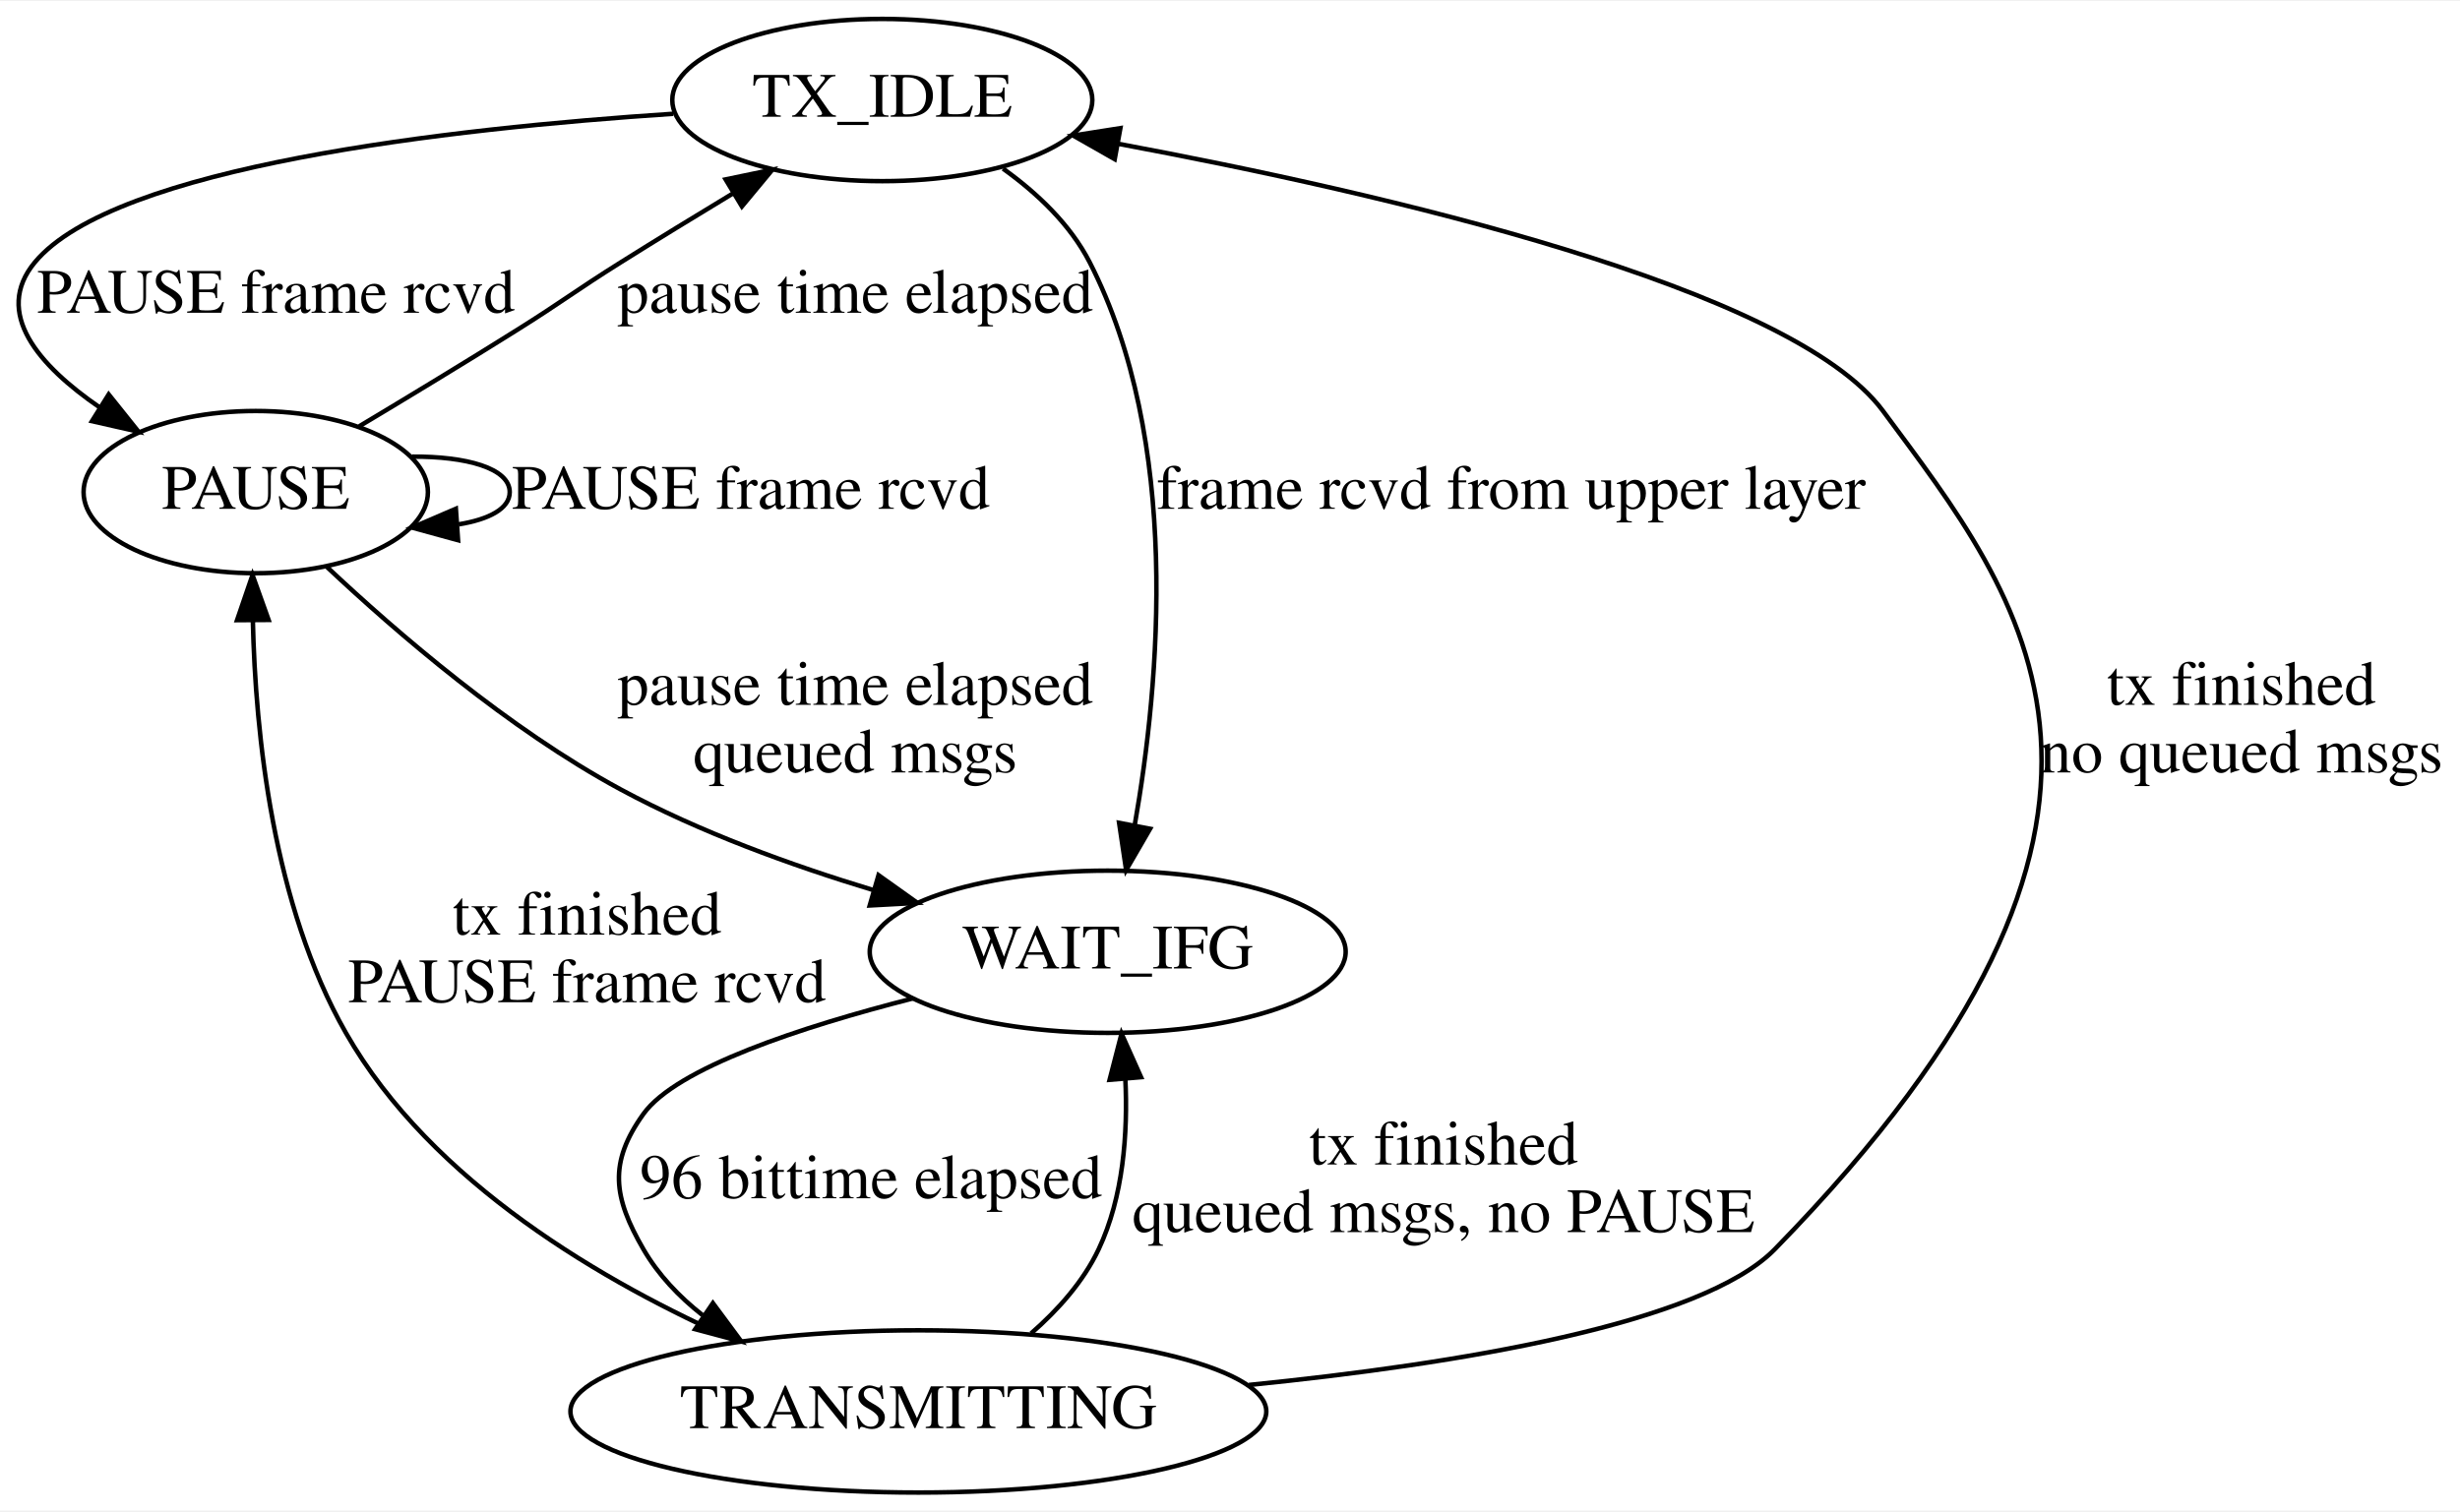
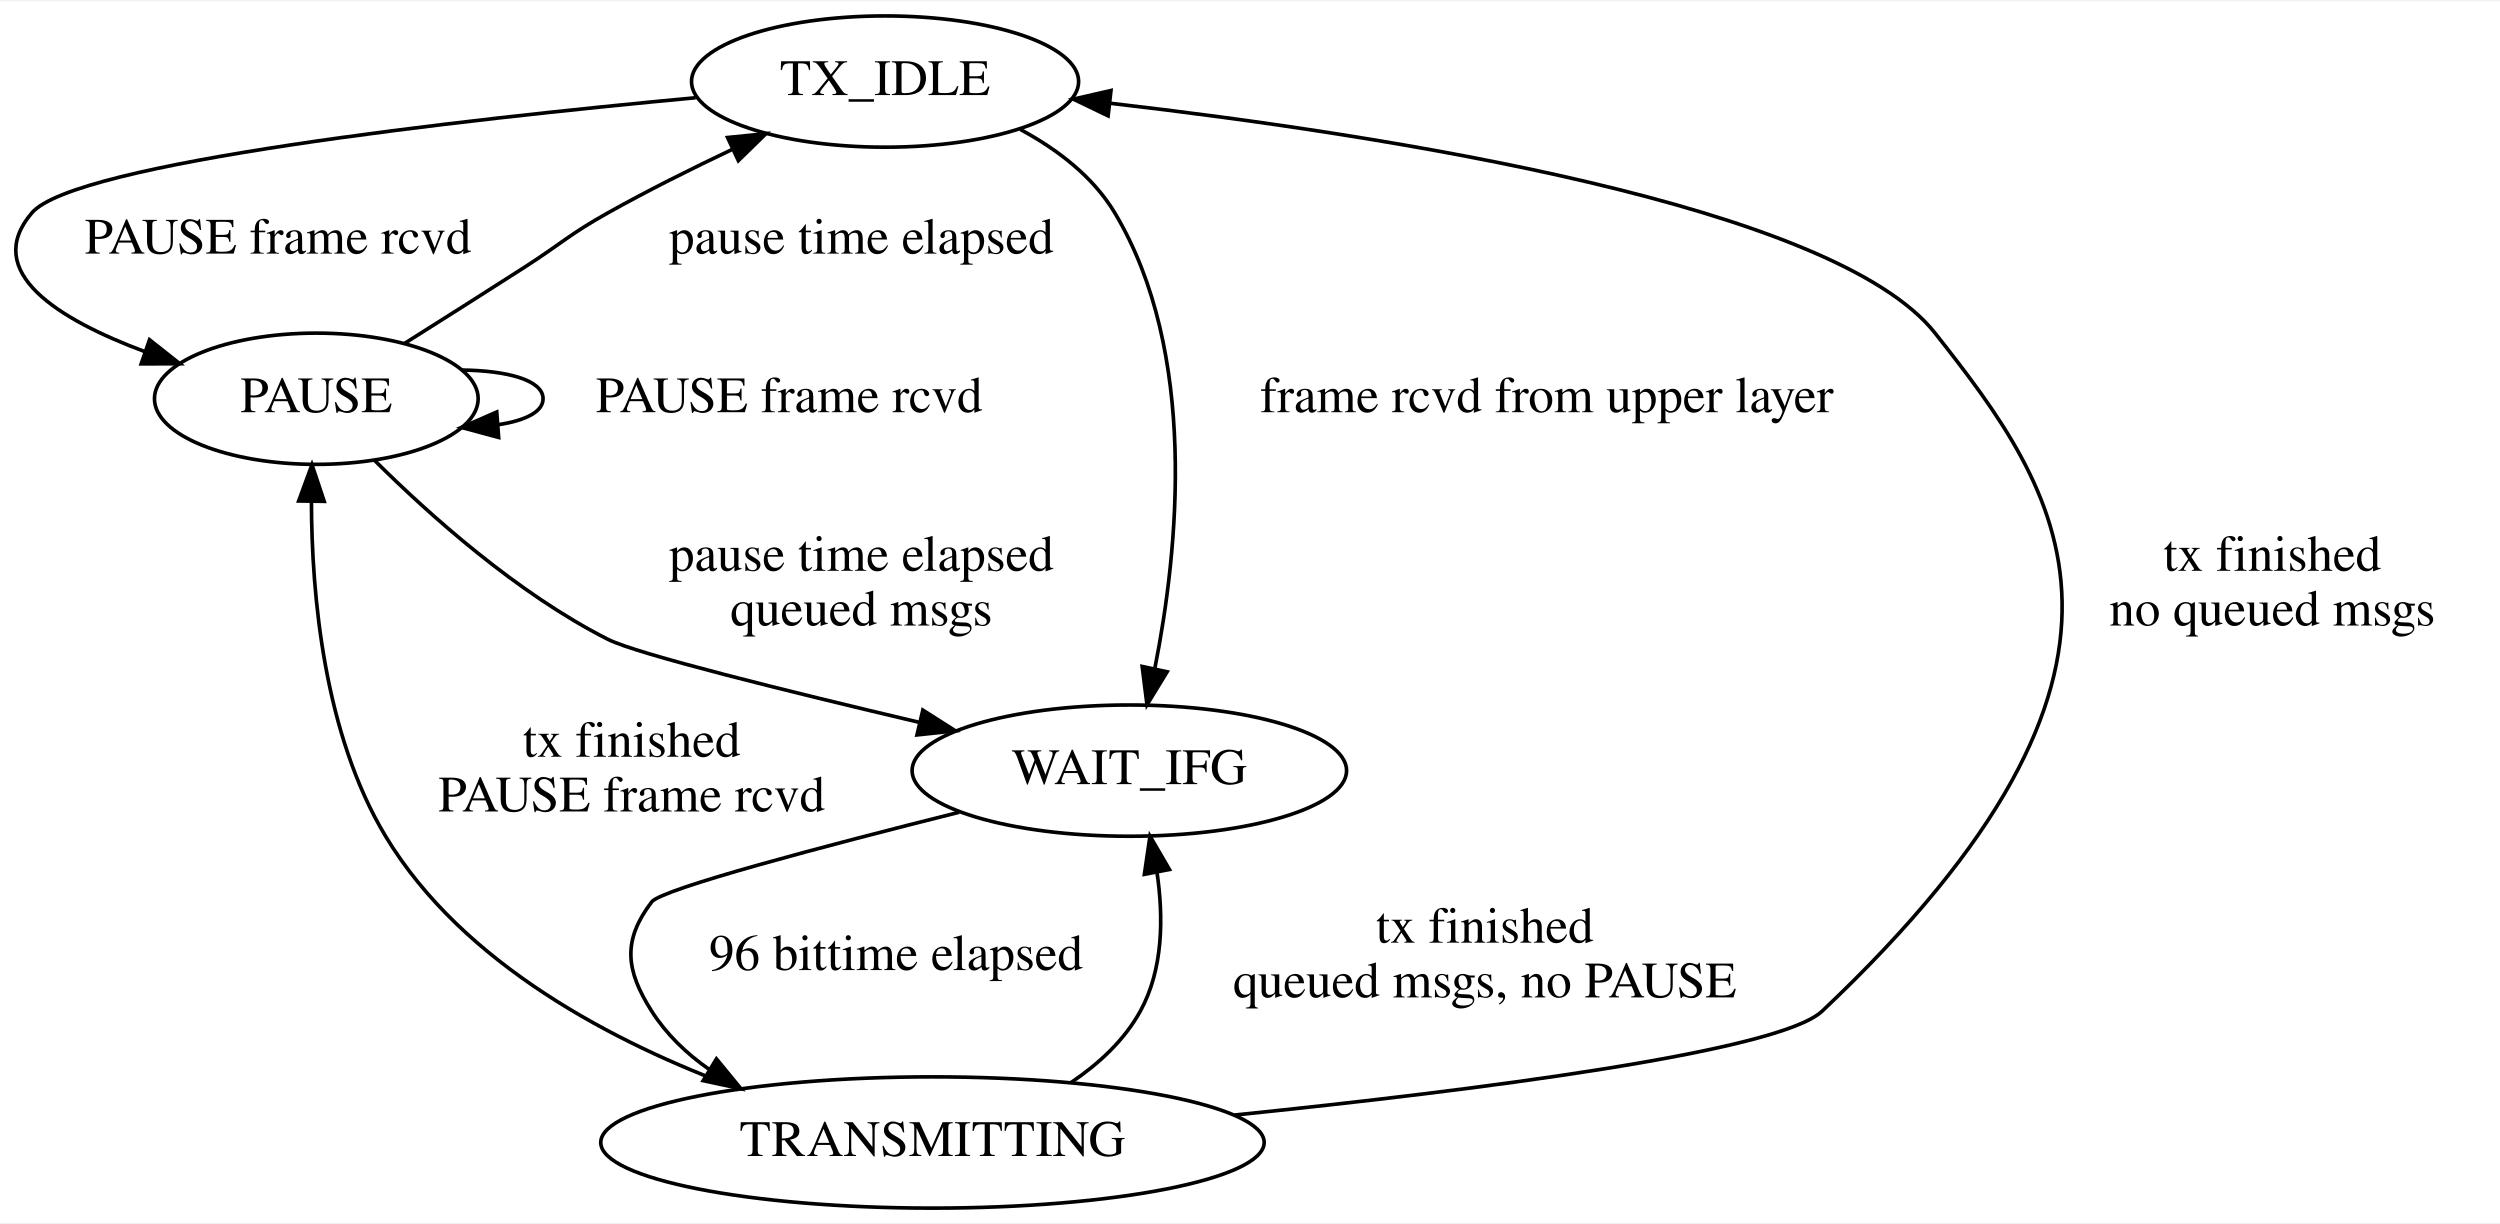
- <svg xmlns="http://www.w3.org/2000/svg" width="288pt" height="177pt" viewBox="0.00 0.00 288.00 176.79">
-   <g id="graph0" class="graph" transform="scale(0.527731 0.527731) rotate(0) translate(4 331)">
-     <polygon fill="white" stroke="none" points="-4,4 -4,-331 541.733,-331 541.733,4 -4,4" />
+ <svg xmlns="http://www.w3.org/2000/svg" width="288pt" height="141pt" viewBox="0.00 0.00 288.00 140.69">
+   <g id="graph0" class="graph" transform="scale(.42 .42) rotate(0) translate(4 331)">
+     <polygon fill="#ffffff" stroke="transparent" points="-4,4 -4,-331 681.76,-331 681.76,4 -4,4" />
    <g id="node1" class="node">
-       <ellipse fill="none" stroke="black" cx="191.733" cy="-309" rx="46.593" ry="18" />
-       <text text-anchor="middle" x="191.733" y="-305.3" font-family="Times,serif" font-size="14.00">TX_IDLE</text>
+       <ellipse fill="none" stroke="#000000" cx="238.76" cy="-309" rx="53.091" ry="18" />
+       <text text-anchor="middle" x="238.76" y="-305.3" font-family="Times,serif" font-size="14.00" fill="#000000">TX_IDLE</text>
    </g>
    <g id="node2" class="node">
-       <ellipse fill="none" stroke="black" cx="52.733" cy="-222" rx="38.194" ry="18" />
-       <text text-anchor="middle" x="52.733" y="-218.3" font-family="Times,serif" font-size="14.00">PAUSE</text>
+       <ellipse fill="none" stroke="#000000" cx="82.76" cy="-222" rx="44.393" ry="18" />
+       <text text-anchor="middle" x="82.76" y="-218.3" font-family="Times,serif" font-size="14.00" fill="#000000">PAUSE</text>
    </g>
    <g id="edge1" class="edge">
-       <path fill="none" stroke="black" d="M145.341,-305.952C95.61,-302.669 21.397,-294.257 3.733,-273 -5.595,-261.776 4.608,-250.08 18.073,-240.825" />
-       <polygon fill="black" stroke="black" points="20.113,-243.677 26.732,-235.404 16.399,-237.744 20.113,-243.677" />
-       <text text-anchor="middle" x="57.233" y="-261.8" font-family="Times,serif" font-size="14.00">PAUSE frame rcvd</text>
+       <path fill="none" stroke="#000000" d="M186.822,-304.568C121.518,-298.459 16.469,-286.648 4.76,-273 -9.144,-256.793 12.02,-243.742 35.789,-234.9" />
+       <polygon fill="#000000" stroke="#000000" points="37.011,-238.181 45.317,-231.604 34.722,-231.566 37.011,-238.181" />
+       <text text-anchor="middle" x="72.26" y="-261.8" font-family="Times,serif" font-size="14.00" fill="#000000">PAUSE frame rcvd</text>
    </g>
    <g id="node3" class="node">
-       <ellipse fill="none" stroke="black" cx="241.733" cy="-120" rx="52.791" ry="18" />
-       <text text-anchor="middle" x="241.733" y="-116.3" font-family="Times,serif" font-size="14.00">WAIT_IFG</text>
+       <ellipse fill="none" stroke="#000000" cx="305.76" cy="-120" rx="59.59" ry="18" />
+       <text text-anchor="middle" x="305.76" y="-116.3" font-family="Times,serif" font-size="14.00" fill="#000000">WAIT_IFG</text>
    </g>
    <g id="edge2" class="edge">
-       <path fill="none" stroke="black" d="M218.515,-293.778C226.088,-288.345 233.433,-281.396 237.733,-273 258.059,-233.315 253.304,-179.828 247.717,-148.028" />
-       <polygon fill="black" stroke="black" points="251.139,-147.292 245.825,-138.127 244.264,-148.606 251.139,-147.292" />
-       <text text-anchor="middle" x="331.233" y="-218.3" font-family="Times,serif" font-size="14.00">frame rcvd from upper layer</text>
+       <path fill="none" stroke="#000000" d="M275.876,-295.853C286.003,-290.394 295.813,-282.947 301.76,-273 324.67,-234.685 319.232,-180.763 312.787,-148.221" />
+       <polygon fill="#000000" stroke="#000000" points="316.126,-147.1 310.603,-138.059 309.283,-148.571 316.126,-147.1" />
+       <text text-anchor="middle" x="420.26" y="-218.3" font-family="Times,serif" font-size="14.00" fill="#000000">frame rcvd from upper layer</text>
    </g>
    <g id="edge3" class="edge">
-       <path fill="none" stroke="black" d="M75.71,-236.614C86.409,-243.018 99.277,-250.811 110.733,-258 121.07,-264.487 123.396,-266.513 133.733,-273 141.78,-278.05 150.524,-283.398 158.723,-288.353" />
-       <polygon fill="black" stroke="black" points="156.975,-291.386 167.348,-293.543 160.584,-285.388 156.975,-291.386" />
-       <text text-anchor="middle" x="185.733" y="-261.8" font-family="Times,serif" font-size="14.00">pause time elapsed</text>
+       <path fill="none" stroke="#000000" d="M106.939,-237.162C117.097,-243.56 129.024,-251.109 139.76,-258 150.031,-264.592 152.11,-267.041 162.76,-273 173.61,-279.071 185.651,-285.086 196.89,-290.411" />
+       <polygon fill="#000000" stroke="#000000" points="195.557,-293.651 206.099,-294.708 198.517,-287.308 195.557,-293.651" />
+       <text text-anchor="middle" x="232.26" y="-261.8" font-family="Times,serif" font-size="14.00" fill="#000000">pause time elapsed</text>
    </g>
    <g id="edge4" class="edge">
-       <path fill="none" stroke="black" d="M87.397,-229.873C99.392,-229.956 109.079,-227.332 109.079,-222 109.079,-218.334 104.501,-215.948 97.741,-214.842" />
-       <polygon fill="black" stroke="black" points="97.615,-211.325 87.397,-214.127 97.132,-218.308 97.615,-211.325" />
-       <text text-anchor="middle" x="162.579" y="-218.3" font-family="Times,serif" font-size="14.00">PAUSE frame rcvd</text>
+       <path fill="none" stroke="#000000" d="M122.54,-229.871C135.071,-229.75 144.956,-227.127 144.956,-222 144.956,-218.395 140.069,-216.028 132.811,-214.898" />
+       <polygon fill="#000000" stroke="#000000" points="132.773,-211.386 122.54,-214.129 132.25,-218.366 132.773,-211.386" />
+       <text text-anchor="middle" x="212.456" y="-218.3" font-family="Times,serif" font-size="14.00" fill="#000000">PAUSE frame rcvd</text>
    </g>
    <g id="edge5" class="edge">
-       <path fill="none" stroke="black" d="M68.527,-205.387C83.999,-190.844 108.82,-169.443 133.733,-156 151.156,-146.598 171.534,-139.186 189.865,-133.65" />
-       <polygon fill="black" stroke="black" points="190.894,-136.995 199.521,-130.846 188.942,-130.273 190.894,-136.995" />
-       <text text-anchor="middle" x="185.733" y="-174.8" font-family="Times,serif" font-size="14.00">pause time elapsed</text>
-       <text text-anchor="middle" x="185.733" y="-159.8" font-family="Times,serif" font-size="14.00">queued msgs</text>
+       <path fill="none" stroke="#000000" d="M98.662,-205.168C113.781,-190.133 137.856,-168.595 162.76,-156 170.669,-152 211.866,-141.793 248.022,-133.266" />
+       <polygon fill="#000000" stroke="#000000" points="249.119,-136.603 258.055,-130.911 247.52,-129.788 249.119,-136.603" />
+       <text text-anchor="middle" x="232.26" y="-174.8" font-family="Times,serif" font-size="14.00" fill="#000000">pause time elapsed</text>
+       <text text-anchor="middle" x="232.26" y="-159.8" font-family="Times,serif" font-size="14.00" fill="#000000">queued msgs</text>
    </g>
    <g id="node4" class="node">
-       <ellipse fill="none" stroke="black" cx="199.733" cy="-18" rx="77.187" ry="18" />
-       <text text-anchor="middle" x="199.733" y="-14.3" font-family="Times,serif" font-size="14.00">TRANSMITTING</text>
+       <ellipse fill="none" stroke="#000000" cx="251.76" cy="-18" rx="90.984" ry="18" />
+       <text text-anchor="middle" x="251.76" y="-14.3" font-family="Times,serif" font-size="14.00" fill="#000000">TRANSMITTING</text>
    </g>
    <g id="edge6" class="edge">
-       <path fill="none" stroke="black" d="M198.593,-109.667C173.769,-103.326 146.074,-94.248 138.733,-84 130.968,-73.161 132.05,-65.538 138.733,-54 142.025,-48.314 146.629,-43.472 151.848,-39.371" />
-       <polygon fill="black" stroke="black" points="154.151,-42.037 160.453,-33.52 150.216,-36.248 154.151,-42.037" />
-       <text text-anchor="middle" x="189.233" y="-65.3" font-family="Times,serif" font-size="14.00">96 bittime elapsed</text>
+       <path fill="none" stroke="#000000" d="M259.087,-108.586C222.551,-99.429 177.459,-87.541 174.76,-84 166.677,-73.396 167.602,-65.249 174.76,-54 178.791,-47.666 184.261,-42.428 190.438,-38.1" />
+       <polygon fill="#000000" stroke="#000000" points="192.511,-40.936 199.232,-32.745 188.87,-34.957 192.511,-40.936" />
+       <text text-anchor="middle" x="241.76" y="-65.3" font-family="Times,serif" font-size="14.00" fill="#000000">96 bittime elapsed</text>
    </g>
    <g id="edge7" class="edge">
-       <path fill="none" stroke="black" d="M273.064,-23.875C319.417,-28.535 373.532,-37.414 389.733,-54 484.409,-150.929 444.352,-198.597 413.733,-240 393.454,-267.42 302.992,-288.301 243.986,-299.307" />
-       <polygon fill="black" stroke="black" points="243.289,-295.877 234.081,-301.118 244.548,-302.762 243.289,-295.877" />
-       <text text-anchor="middle" x="493.233" y="-174.8" font-family="Times,serif" font-size="14.00">tx finished</text>
-       <text text-anchor="middle" x="493.233" y="-159.8" font-family="Times,serif" font-size="14.00">no queued msgs</text>
+       <path fill="none" stroke="#000000" d="M334.646,-25.533C400.679,-32.302 483.969,-42.865 495.76,-54 595.974,-148.629 560.79,-196.855 526.76,-240 499.107,-275.061 376.388,-294.31 300.343,-303.062" />
+       <polygon fill="#000000" stroke="#000000" points="299.942,-299.585 290.395,-304.178 300.723,-306.542 299.942,-299.585" />
+       <text text-anchor="middle" x="619.26" y="-174.8" font-family="Times,serif" font-size="14.00" fill="#000000">tx finished</text>
+       <text text-anchor="middle" x="619.26" y="-159.8" font-family="Times,serif" font-size="14.00" fill="#000000">no queued msgs</text>
    </g>
    <g id="edge9" class="edge">
-       <path fill="none" stroke="black" d="M159.794,-33.439C130.16,-46.456 91.732,-68.717 72.733,-102 56.557,-130.337 52.661,-168.241 52.09,-193.582" />
-       <polygon fill="black" stroke="black" points="48.59,-193.586 52.023,-203.609 55.59,-193.633 48.59,-193.586" />
-       <text text-anchor="middle" x="126.233" y="-123.8" font-family="Times,serif" font-size="14.00">tx finished</text>
-       <text text-anchor="middle" x="126.233" y="-108.8" font-family="Times,serif" font-size="14.00">PAUSE frame rcvd</text>
+       <path fill="none" stroke="#000000" d="M198.707,-32.736C164.638,-45.222 122.936,-66.846 101.76,-102 84.904,-129.983 81.489,-168.028 81.422,-193.718" />
+       <polygon fill="#000000" stroke="#000000" points="77.925,-193.958 81.568,-203.907 84.924,-193.857 77.925,-193.958" />
+       <text text-anchor="middle" x="169.26" y="-123.8" font-family="Times,serif" font-size="14.00" fill="#000000">tx finished</text>
+       <text text-anchor="middle" x="169.26" y="-108.8" font-family="Times,serif" font-size="14.00" fill="#000000">PAUSE frame rcvd</text>
    </g>
    <g id="edge8" class="edge">
-       <path fill="none" stroke="black" d="M224.738,-35.312C230.716,-40.52 236.343,-46.825 239.733,-54 245.216,-65.606 246.223,-79.724 245.649,-91.834" />
-       <polygon fill="black" stroke="black" points="242.157,-91.587 244.809,-101.844 249.133,-92.172 242.157,-91.587" />
-       <text text-anchor="middle" x="316.233" y="-72.8" font-family="Times,serif" font-size="14.00">tx finished</text>
-       <text text-anchor="middle" x="316.233" y="-57.8" font-family="Times,serif" font-size="14.00">queued msgs, no PAUSE</text>
+       <path fill="none" stroke="#000000" d="M289.719,-34.414C297.341,-39.539 304.353,-46.005 308.76,-54 315.076,-65.458 315.168,-79.808 313.328,-92.198" />
+       <polygon fill="#000000" stroke="#000000" points="309.888,-91.556 311.423,-102.039 316.76,-92.886 309.888,-91.556" />
+       <text text-anchor="middle" x="403.26" y="-72.8" font-family="Times,serif" font-size="14.00" fill="#000000">tx finished</text>
+       <text text-anchor="middle" x="403.26" y="-57.8" font-family="Times,serif" font-size="14.00" fill="#000000">queued msgs, no PAUSE</text>
    </g>
  </g>
</svg>
